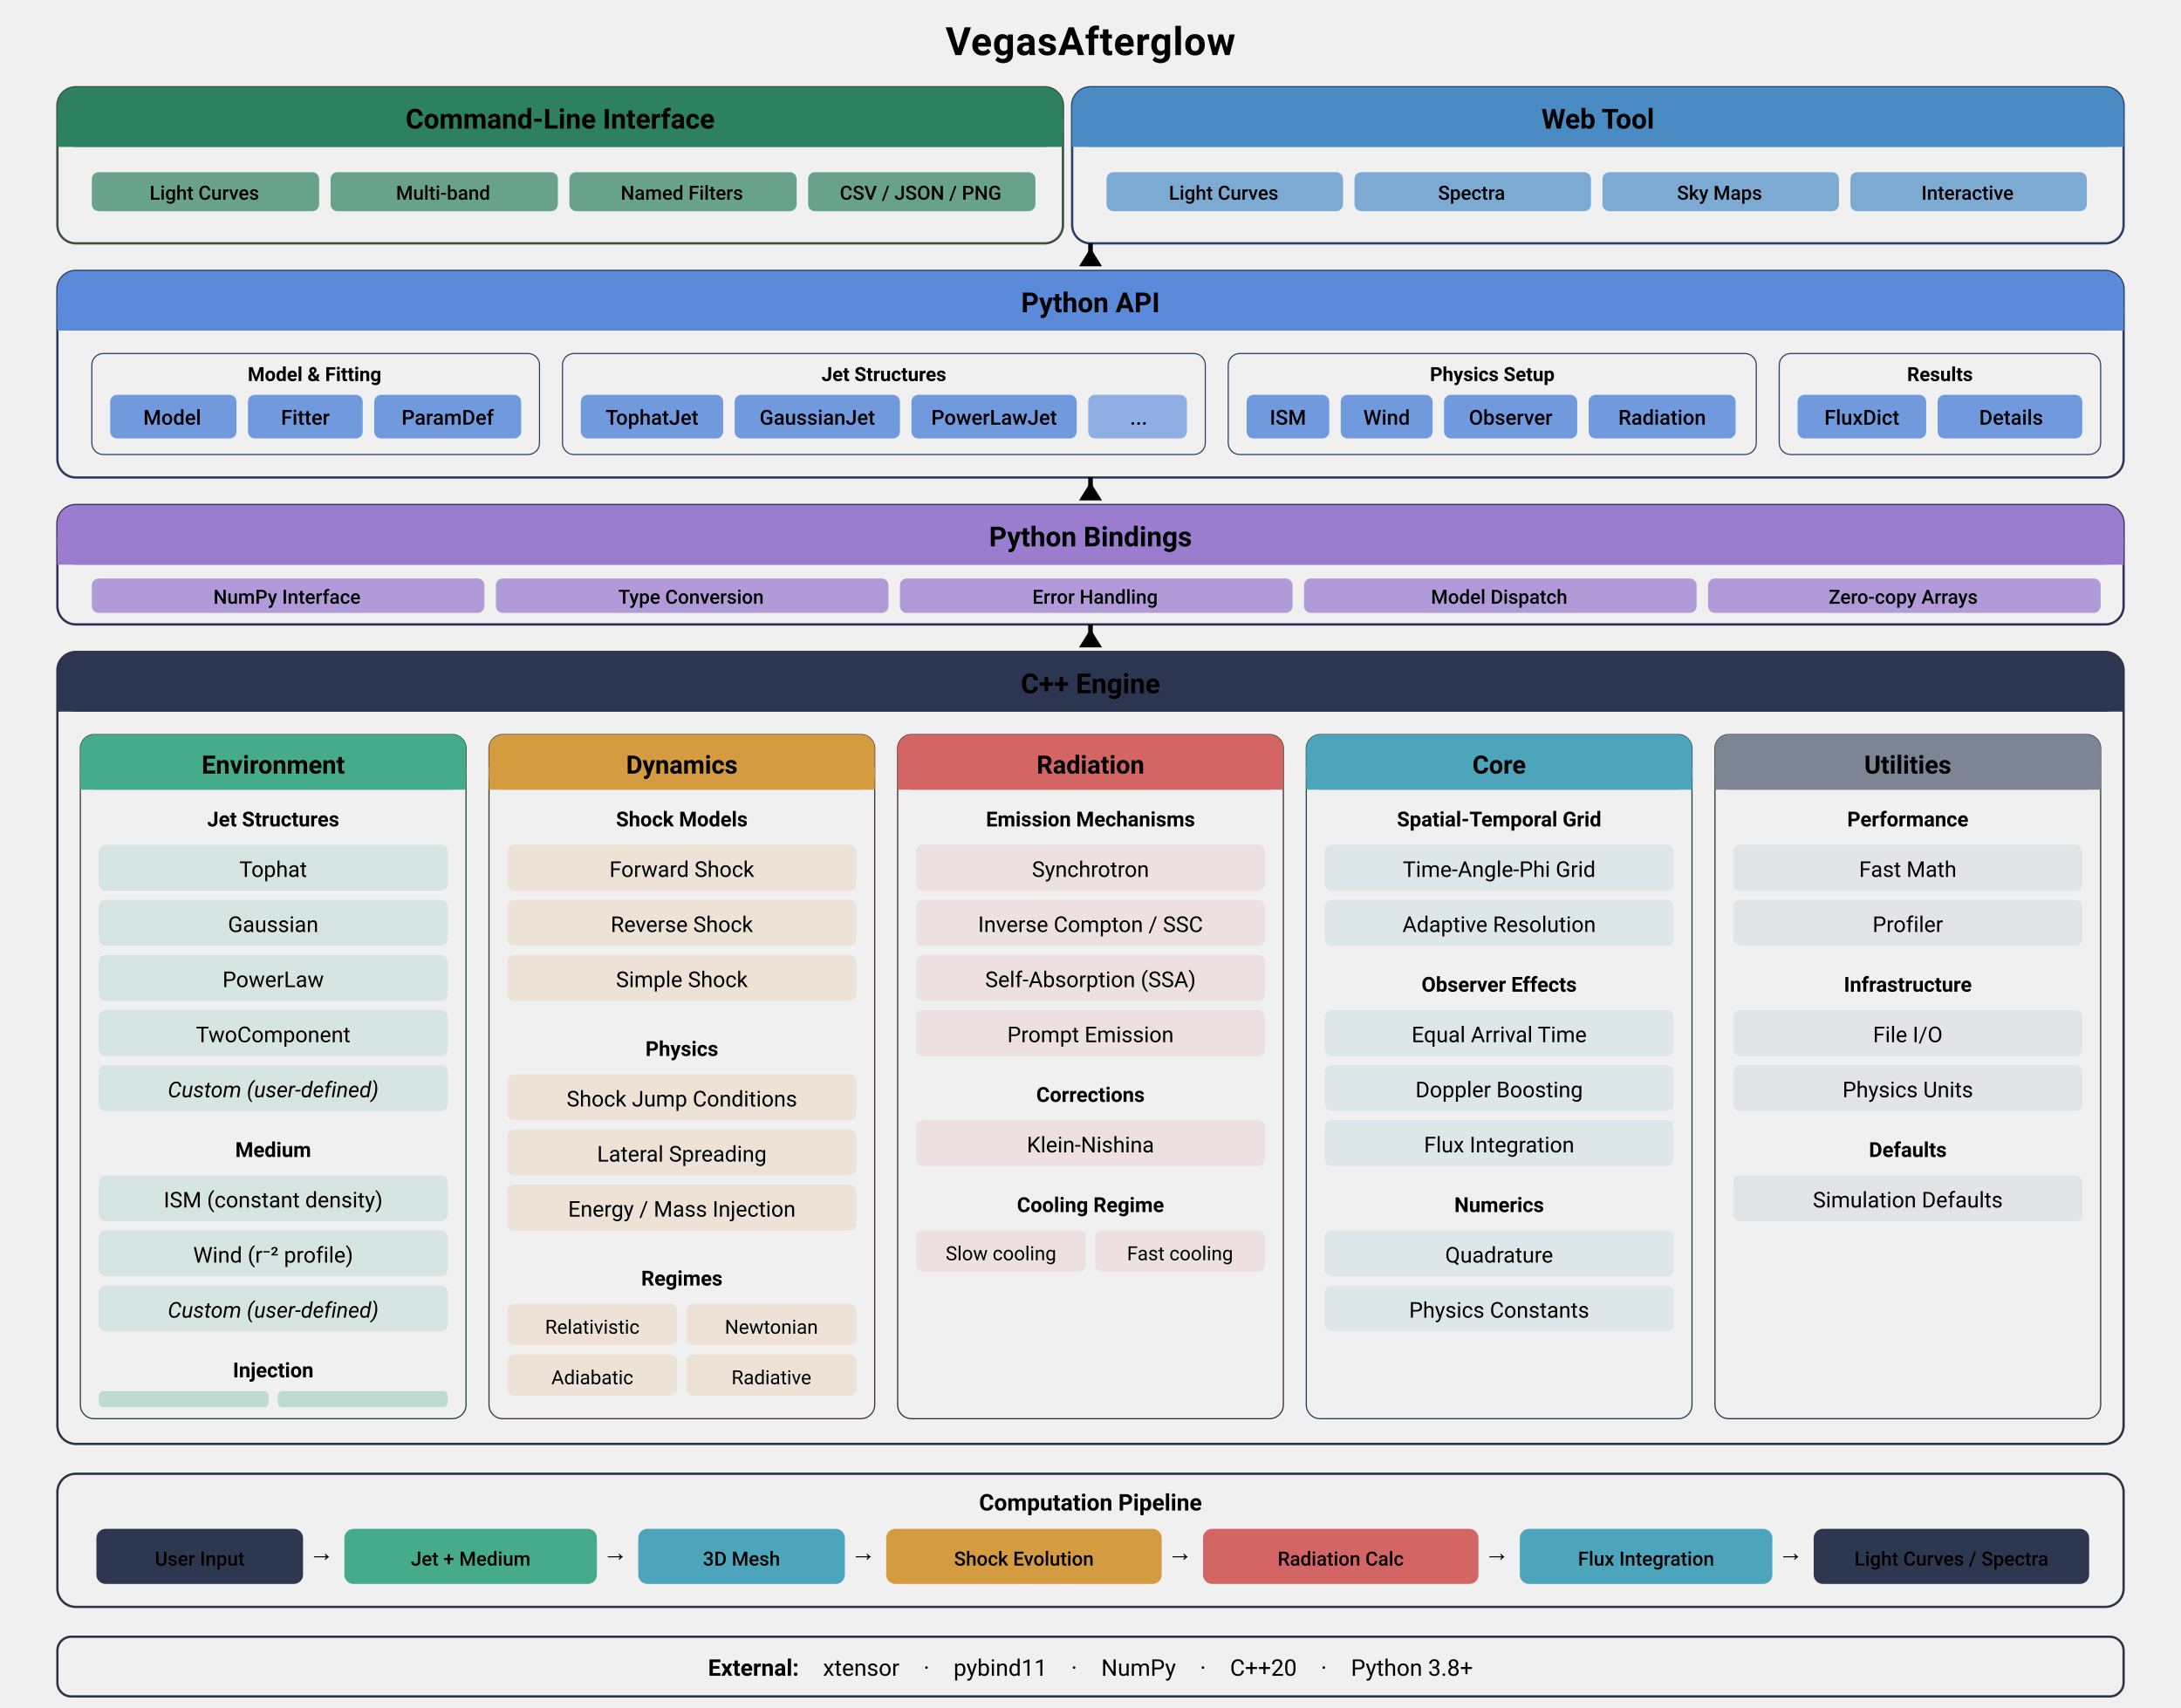
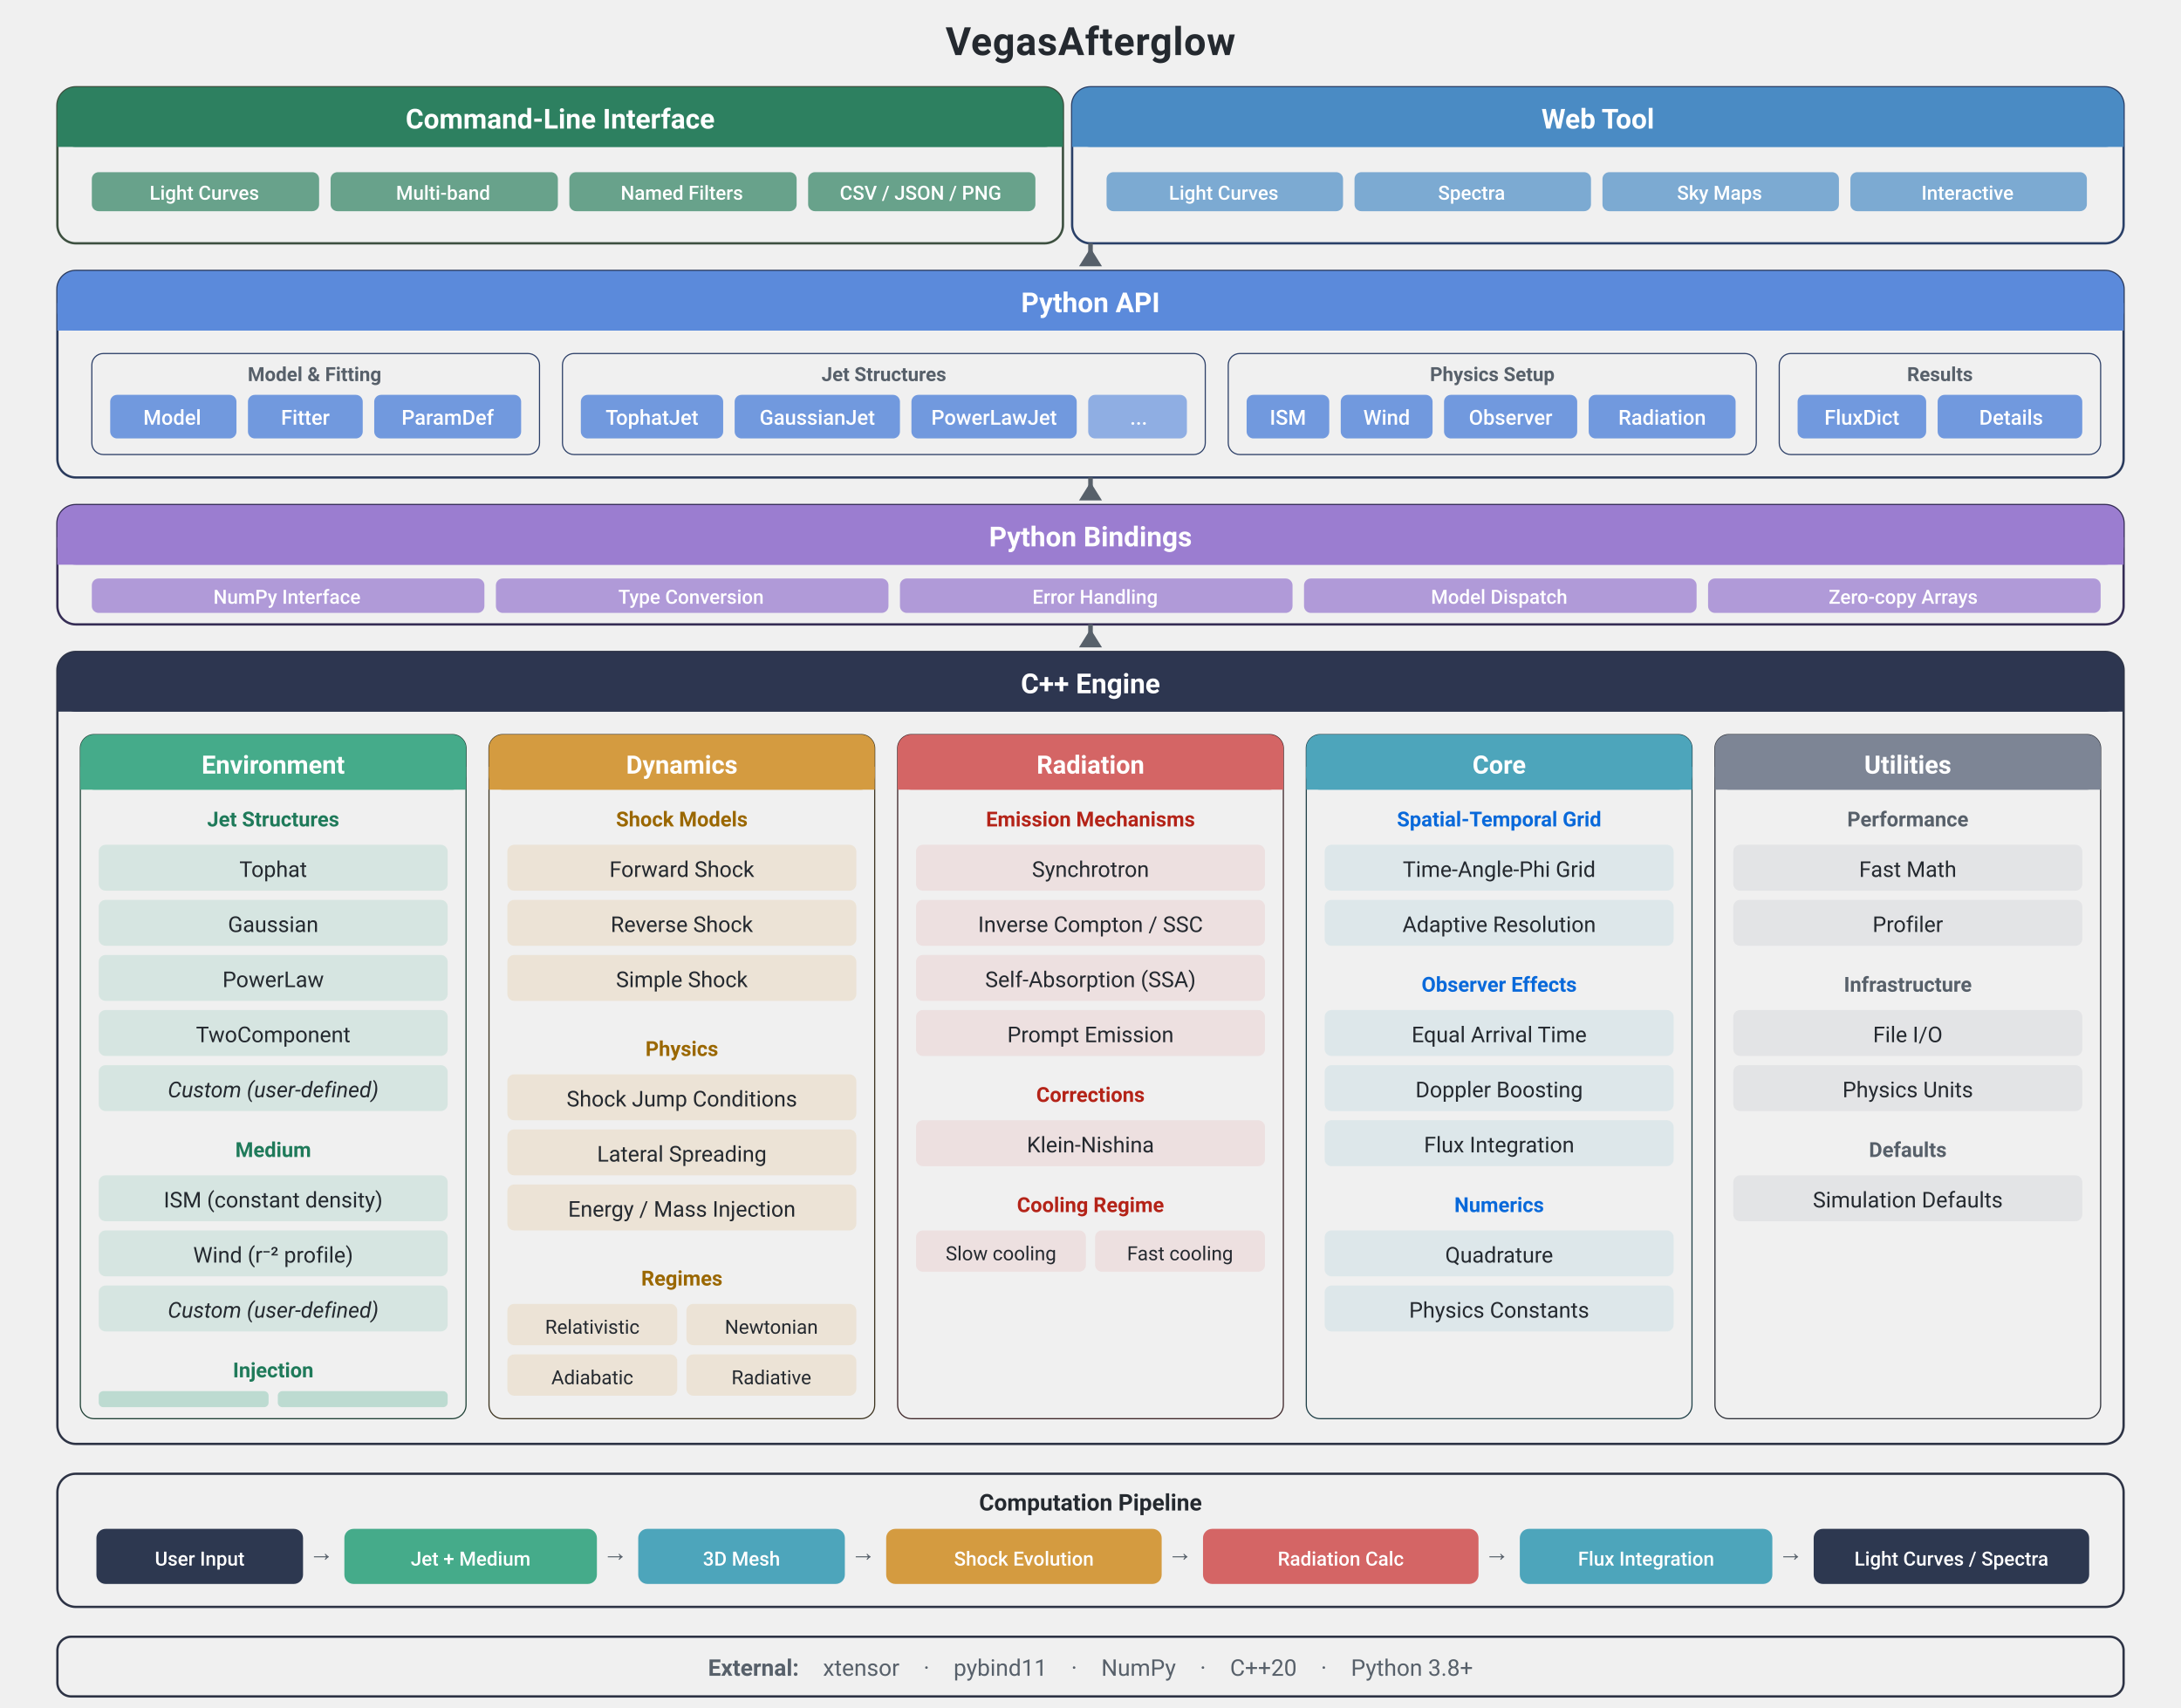
<svg xmlns="http://www.w3.org/2000/svg" viewBox="0 0 950 744" font-family="-apple-system, 'Segoe UI', Roboto, 'Helvetica Neue', Arial, sans-serif">
  <style>
-     text[fill="white"] { fill: #000000; }
-     .cp, .cs, .ca, .env, .dyn, .rad, .core { fill: #000000; }
+     text[fill="white"] { fill: #ffffff; }
+     .cp { fill: #24292F; }
+     .cs, .ca { fill: #57606A; }
+     .env { fill: #1F7A5A; }
+     .dyn { fill: #9A6700; }
+     .rad { fill: #B42318; }
+     .core { fill: #0969DA; }
  </style>
  <rect width="950" height="744" fill="transparent" rx="12" />
  <text x="475" y="24" text-anchor="middle" font-size="17" font-weight="700" class="cp" letter-spacing="0.3">VegasAfterglow</text>
  <g id="cli-layer">
    <rect x="25" y="38" width="438" height="68" rx="8" fill="transparent" stroke="#3D5040" stroke-width="1" />
    <rect x="25" y="38" width="438" height="26" rx="8" fill="#2D8060" />
    <rect x="25" y="52" width="438" height="12" fill="#2D8060" />
    <text x="244" y="56" text-anchor="middle" font-size="12" font-weight="700" fill="white">Command-Line Interface</text>
    <rect x="40" y="75" width="99" height="17" rx="3" fill="#2D8060" opacity="0.7" />
    <text x="89" y="87" text-anchor="middle" font-size="8.5" fill="white" font-weight="500">Light Curves</text>
    <rect x="144" y="75" width="99" height="17" rx="3" fill="#2D8060" opacity="0.7" />
    <text x="193" y="87" text-anchor="middle" font-size="8.5" fill="white" font-weight="500">Multi-band</text>
    <rect x="248" y="75" width="99" height="17" rx="3" fill="#2D8060" opacity="0.7" />
    <text x="297" y="87" text-anchor="middle" font-size="8.5" fill="white" font-weight="500">Named Filters</text>
    <rect x="352" y="75" width="99" height="17" rx="3" fill="#2D8060" opacity="0.7" />
    <text x="401" y="87" text-anchor="middle" font-size="8.5" fill="white" font-weight="500">CSV / JSON / PNG</text>
  </g>
  <g id="webtool-layer">
    <rect x="467" y="38" width="458" height="68" rx="8" fill="transparent" stroke="#2A4068" stroke-width="1" />
    <rect x="467" y="38" width="458" height="26" rx="8" fill="#4A8BC4" />
    <rect x="467" y="52" width="458" height="12" fill="#4A8BC4" />
    <text x="696" y="56" text-anchor="middle" font-size="12" font-weight="700" fill="white">Web Tool</text>
    <rect x="482" y="75" width="103" height="17" rx="3" fill="#4A8BC4" opacity="0.7" />
    <text x="533" y="87" text-anchor="middle" font-size="8.5" fill="white" font-weight="500">Light Curves</text>
    <rect x="590" y="75" width="103" height="17" rx="3" fill="#4A8BC4" opacity="0.7" />
    <text x="641" y="87" text-anchor="middle" font-size="8.5" fill="white" font-weight="500">Spectra</text>
    <rect x="698" y="75" width="103" height="17" rx="3" fill="#4A8BC4" opacity="0.7" />
    <text x="749" y="87" text-anchor="middle" font-size="8.5" fill="white" font-weight="500">Sky Maps</text>
    <rect x="806" y="75" width="103" height="17" rx="3" fill="#4A8BC4" opacity="0.7" />
    <text x="857" y="87" text-anchor="middle" font-size="8.5" fill="white" font-weight="500">Interactive</text>
  </g>
  <g class="ca">
    <polygon points="475,108 470,116 480,116" />
    <rect x="474" y="106" width="2" height="4" />
  </g>
  <g id="python-api">
    <rect x="25" y="118" width="900" height="90" rx="8" fill="transparent" stroke="#2A3A5C" stroke-width="1" />
    <rect x="25" y="118" width="900" height="26" rx="8" fill="#5B8ADB" />
    <rect x="25" y="132" width="900" height="12" fill="#5B8ADB" />
    <text x="475" y="136" text-anchor="middle" font-size="12" font-weight="700" fill="white">Python API</text>
    <rect x="40" y="154" width="195" height="44" rx="5" fill="transparent" stroke="#2D4068" stroke-width="0.5" />
    <text x="137" y="166" text-anchor="middle" font-size="8.5" font-weight="600" class="cs">Model &amp; Fitting</text>
    <rect x="48" y="172" width="55" height="19" rx="3" fill="#5B8ADB" opacity="0.85" />
    <text x="75" y="185" text-anchor="middle" font-size="9" fill="white" font-weight="500">Model</text>
    <rect x="108" y="172" width="50" height="19" rx="3" fill="#5B8ADB" opacity="0.85" />
    <text x="133" y="185" text-anchor="middle" font-size="9" fill="white" font-weight="500">Fitter</text>
    <rect x="163" y="172" width="64" height="19" rx="3" fill="#5B8ADB" opacity="0.85" />
    <text x="195" y="185" text-anchor="middle" font-size="9" fill="white" font-weight="500">ParamDef</text>
    <rect x="245" y="154" width="280" height="44" rx="5" fill="transparent" stroke="#2D4068" stroke-width="0.5" />
    <text x="385" y="166" text-anchor="middle" font-size="8.5" font-weight="600" class="cs">Jet Structures</text>
    <rect x="253" y="172" width="62" height="19" rx="3" fill="#5B8ADB" opacity="0.85" />
    <text x="284" y="185" text-anchor="middle" font-size="9" fill="white" font-weight="500">TophatJet</text>
    <rect x="320" y="172" width="72" height="19" rx="3" fill="#5B8ADB" opacity="0.85" />
    <text x="356" y="185" text-anchor="middle" font-size="9" fill="white" font-weight="500">GaussianJet</text>
    <rect x="397" y="172" width="72" height="19" rx="3" fill="#5B8ADB" opacity="0.85" />
    <text x="433" y="185" text-anchor="middle" font-size="9" fill="white" font-weight="500">PowerLawJet</text>
    <rect x="474" y="172" width="43" height="19" rx="3" fill="#5B8ADB" opacity="0.65" />
    <text x="496" y="185" text-anchor="middle" font-size="9" fill="white" font-weight="500">...</text>
    <rect x="535" y="154" width="230" height="44" rx="5" fill="transparent" stroke="#2D4068" stroke-width="0.5" />
    <text x="650" y="166" text-anchor="middle" font-size="8.5" font-weight="600" class="cs">Physics Setup</text>
    <rect x="543" y="172" width="36" height="19" rx="3" fill="#5B8ADB" opacity="0.85" />
    <text x="561" y="185" text-anchor="middle" font-size="9" fill="white" font-weight="500">ISM</text>
    <rect x="584" y="172" width="40" height="19" rx="3" fill="#5B8ADB" opacity="0.85" />
    <text x="604" y="185" text-anchor="middle" font-size="9" fill="white" font-weight="500">Wind</text>
    <rect x="629" y="172" width="58" height="19" rx="3" fill="#5B8ADB" opacity="0.85" />
    <text x="658" y="185" text-anchor="middle" font-size="9" fill="white" font-weight="500">Observer</text>
    <rect x="692" y="172" width="64" height="19" rx="3" fill="#5B8ADB" opacity="0.85" />
    <text x="724" y="185" text-anchor="middle" font-size="9" fill="white" font-weight="500">Radiation</text>
    <rect x="775" y="154" width="140" height="44" rx="5" fill="transparent" stroke="#2D4068" stroke-width="0.5" />
    <text x="845" y="166" text-anchor="middle" font-size="8.5" font-weight="600" class="cs">Results</text>
    <rect x="783" y="172" width="56" height="19" rx="3" fill="#5B8ADB" opacity="0.85" />
    <text x="811" y="185" text-anchor="middle" font-size="9" fill="white" font-weight="500">FluxDict</text>
    <rect x="844" y="172" width="63" height="19" rx="3" fill="#5B8ADB" opacity="0.85" />
    <text x="876" y="185" text-anchor="middle" font-size="9" fill="white" font-weight="500">Details</text>
  </g>
  <g class="ca">
    <polygon points="475,210 470,218 480,218" />
    <rect x="474" y="208" width="2" height="4" />
  </g>
  <g id="pybind-bridge">
    <rect x="25" y="220" width="900" height="52" rx="8" fill="transparent" stroke="#352D55" stroke-width="1" />
    <rect x="25" y="220" width="900" height="26" rx="8" fill="#9B7DD0" />
    <rect x="25" y="234" width="900" height="12" fill="#9B7DD0" />
    <text x="475" y="238" text-anchor="middle" font-size="12" font-weight="700" fill="white">Python Bindings</text>
    <rect x="40" y="252" width="171" height="15" rx="3" fill="#9B7DD0" opacity="0.75" />
    <text x="125" y="263" text-anchor="middle" font-size="8.5" fill="white" font-weight="500">NumPy Interface</text>
    <rect x="216" y="252" width="171" height="15" rx="3" fill="#9B7DD0" opacity="0.75" />
    <text x="301" y="263" text-anchor="middle" font-size="8.5" fill="white" font-weight="500">Type Conversion</text>
    <rect x="392" y="252" width="171" height="15" rx="3" fill="#9B7DD0" opacity="0.75" />
    <text x="477" y="263" text-anchor="middle" font-size="8.5" fill="white" font-weight="500">Error Handling</text>
    <rect x="568" y="252" width="171" height="15" rx="3" fill="#9B7DD0" opacity="0.75" />
    <text x="653" y="263" text-anchor="middle" font-size="8.5" fill="white" font-weight="500">Model Dispatch</text>
    <rect x="744" y="252" width="171" height="15" rx="3" fill="#9B7DD0" opacity="0.75" />
    <text x="829" y="263" text-anchor="middle" font-size="8.5" fill="white" font-weight="500">Zero-copy Arrays</text>
  </g>
  <g class="ca">
    <polygon points="475,274 470,282 480,282" />
    <rect x="474" y="272" width="2" height="4" />
  </g>
  <g id="cpp-engine">
    <rect x="25" y="284" width="900" height="345" rx="8" fill="transparent" stroke="#2D3345" stroke-width="1" />
    <rect x="25" y="284" width="900" height="26" rx="8" fill="#2D3650" />
    <rect x="25" y="298" width="900" height="12" fill="#2D3650" />
    <text x="475" y="302" text-anchor="middle" font-size="12" font-weight="700" fill="white">C++ Engine</text>
    <g id="col-environment">
      <rect x="35" y="320" width="168" height="298" rx="6" fill="transparent" stroke="#1E4035" stroke-width="0.5" />
      <rect x="35" y="320" width="168" height="24" rx="6" fill="#45AB8A" />
      <rect x="35" y="334" width="168" height="10" fill="#45AB8A" />
      <text x="119" y="337" text-anchor="middle" font-size="11" font-weight="700" fill="white">Environment</text>
      <text x="119" y="360" text-anchor="middle" font-size="9" font-weight="600" class="env">Jet Structures</text>
      <rect x="43" y="368" width="152" height="20" rx="3" fill="#45AB8A" opacity="0.15" />
      <text x="119" y="382" text-anchor="middle" font-size="9.5" class="cp">Tophat</text>
      <rect x="43" y="392" width="152" height="20" rx="3" fill="#45AB8A" opacity="0.15" />
      <text x="119" y="406" text-anchor="middle" font-size="9.5" class="cp">Gaussian</text>
      <rect x="43" y="416" width="152" height="20" rx="3" fill="#45AB8A" opacity="0.15" />
      <text x="119" y="430" text-anchor="middle" font-size="9.5" class="cp">PowerLaw</text>
      <rect x="43" y="440" width="152" height="20" rx="3" fill="#45AB8A" opacity="0.15" />
      <text x="119" y="454" text-anchor="middle" font-size="9.5" class="cp">TwoComponent</text>
      <rect x="43" y="464" width="152" height="20" rx="3" fill="#45AB8A" opacity="0.15" />
      <text x="119" y="478" text-anchor="middle" font-size="9.5" class="cp" font-style="italic">Custom (user-defined)</text>
      <text x="119" y="504" text-anchor="middle" font-size="9" font-weight="600" class="env">Medium</text>
      <rect x="43" y="512" width="152" height="20" rx="3" fill="#45AB8A" opacity="0.15" />
      <text x="119" y="526" text-anchor="middle" font-size="9.5" class="cp">ISM (constant density)</text>
      <rect x="43" y="536" width="152" height="20" rx="3" fill="#45AB8A" opacity="0.15" />
      <text x="119" y="550" text-anchor="middle" font-size="9.5" class="cp">Wind (r⁻² profile)</text>
      <rect x="43" y="560" width="152" height="20" rx="3" fill="#45AB8A" opacity="0.15" />
      <text x="119" y="574" text-anchor="middle" font-size="9.5" class="cp" font-style="italic">Custom (user-defined)</text>
      <text x="119" y="600" text-anchor="middle" font-size="9" font-weight="600" class="env">Injection</text>
      <rect x="43" y="606" width="74" height="7" rx="2" fill="#45AB8A" opacity="0.3" />
      <rect x="121" y="606" width="74" height="7" rx="2" fill="#45AB8A" opacity="0.3" />
    </g>
    <g id="col-dynamics">
      <rect x="213" y="320" width="168" height="298" rx="6" fill="transparent" stroke="#3D3420" stroke-width="0.5" />
      <rect x="213" y="320" width="168" height="24" rx="6" fill="#D49B40" />
      <rect x="213" y="334" width="168" height="10" fill="#D49B40" />
      <text x="297" y="337" text-anchor="middle" font-size="11" font-weight="700" fill="white">Dynamics</text>
      <text x="297" y="360" text-anchor="middle" font-size="9" font-weight="600" class="dyn">Shock Models</text>
      <rect x="221" y="368" width="152" height="20" rx="3" fill="#D49B40" opacity="0.15" />
      <text x="297" y="382" text-anchor="middle" font-size="9.5" class="cp">Forward Shock</text>
      <rect x="221" y="392" width="152" height="20" rx="3" fill="#D49B40" opacity="0.15" />
      <text x="297" y="406" text-anchor="middle" font-size="9.5" class="cp">Reverse Shock</text>
      <rect x="221" y="416" width="152" height="20" rx="3" fill="#D49B40" opacity="0.15" />
      <text x="297" y="430" text-anchor="middle" font-size="9.5" class="cp">Simple Shock</text>
      <text x="297" y="460" text-anchor="middle" font-size="9" font-weight="600" class="dyn">Physics</text>
      <rect x="221" y="468" width="152" height="20" rx="3" fill="#D49B40" opacity="0.15" />
      <text x="297" y="482" text-anchor="middle" font-size="9.5" class="cp">Shock Jump Conditions</text>
      <rect x="221" y="492" width="152" height="20" rx="3" fill="#D49B40" opacity="0.15" />
      <text x="297" y="506" text-anchor="middle" font-size="9.5" class="cp">Lateral Spreading</text>
      <rect x="221" y="516" width="152" height="20" rx="3" fill="#D49B40" opacity="0.15" />
      <text x="297" y="530" text-anchor="middle" font-size="9.5" class="cp">Energy / Mass Injection</text>
      <text x="297" y="560" text-anchor="middle" font-size="9" font-weight="600" class="dyn">Regimes</text>
      <rect x="221" y="568" width="74" height="18" rx="3" fill="#D49B40" opacity="0.15" />
      <text x="258" y="581" text-anchor="middle" font-size="8.5" class="cp">Relativistic</text>
      <rect x="299" y="568" width="74" height="18" rx="3" fill="#D49B40" opacity="0.15" />
      <text x="336" y="581" text-anchor="middle" font-size="8.5" class="cp">Newtonian</text>
      <rect x="221" y="590" width="74" height="18" rx="3" fill="#D49B40" opacity="0.15" />
      <text x="258" y="603" text-anchor="middle" font-size="8.5" class="cp">Adiabatic</text>
      <rect x="299" y="590" width="74" height="18" rx="3" fill="#D49B40" opacity="0.15" />
      <text x="336" y="603" text-anchor="middle" font-size="8.5" class="cp">Radiative</text>
    </g>
    <g id="col-radiation">
      <rect x="391" y="320" width="168" height="298" rx="6" fill="transparent" stroke="#3D2528" stroke-width="0.5" />
      <rect x="391" y="320" width="168" height="24" rx="6" fill="#D46565" />
      <rect x="391" y="334" width="168" height="10" fill="#D46565" />
      <text x="475" y="337" text-anchor="middle" font-size="11" font-weight="700" fill="white">Radiation</text>
      <text x="475" y="360" text-anchor="middle" font-size="9" font-weight="600" class="rad">Emission Mechanisms</text>
      <rect x="399" y="368" width="152" height="20" rx="3" fill="#D46565" opacity="0.12" />
      <text x="475" y="382" text-anchor="middle" font-size="9.5" class="cp">Synchrotron</text>
      <rect x="399" y="392" width="152" height="20" rx="3" fill="#D46565" opacity="0.12" />
      <text x="475" y="406" text-anchor="middle" font-size="9.5" class="cp">Inverse Compton / SSC</text>
      <rect x="399" y="416" width="152" height="20" rx="3" fill="#D46565" opacity="0.12" />
      <text x="475" y="430" text-anchor="middle" font-size="9.5" class="cp">Self-Absorption (SSA)</text>
      <rect x="399" y="440" width="152" height="20" rx="3" fill="#D46565" opacity="0.12" />
      <text x="475" y="454" text-anchor="middle" font-size="9.5" class="cp">Prompt Emission</text>
      <text x="475" y="480" text-anchor="middle" font-size="9" font-weight="600" class="rad">Corrections</text>
      <rect x="399" y="488" width="152" height="20" rx="3" fill="#D46565" opacity="0.12" />
      <text x="475" y="502" text-anchor="middle" font-size="9.5" class="cp">Klein-Nishina</text>
      <text x="475" y="528" text-anchor="middle" font-size="9" font-weight="600" class="rad">Cooling Regime</text>
      <rect x="399" y="536" width="74" height="18" rx="3" fill="#D46565" opacity="0.12" />
      <text x="436" y="549" text-anchor="middle" font-size="8.5" class="cp">Slow cooling</text>
      <rect x="477" y="536" width="74" height="18" rx="3" fill="#D46565" opacity="0.12" />
      <text x="514" y="549" text-anchor="middle" font-size="8.5" class="cp">Fast cooling</text>
    </g>
    <g id="col-core">
      <rect x="569" y="320" width="168" height="298" rx="6" fill="transparent" stroke="#204048" stroke-width="0.5" />
      <rect x="569" y="320" width="168" height="24" rx="6" fill="#4DA5BB" />
      <rect x="569" y="334" width="168" height="10" fill="#4DA5BB" />
      <text x="653" y="337" text-anchor="middle" font-size="11" font-weight="700" fill="white">Core</text>
      <text x="653" y="360" text-anchor="middle" font-size="9" font-weight="600" class="core">Spatial-Temporal Grid</text>
      <rect x="577" y="368" width="152" height="20" rx="3" fill="#4DA5BB" opacity="0.12" />
      <text x="653" y="382" text-anchor="middle" font-size="9.5" class="cp">Time-Angle-Phi Grid</text>
      <rect x="577" y="392" width="152" height="20" rx="3" fill="#4DA5BB" opacity="0.12" />
      <text x="653" y="406" text-anchor="middle" font-size="9.5" class="cp">Adaptive Resolution</text>
      <text x="653" y="432" text-anchor="middle" font-size="9" font-weight="600" class="core">Observer Effects</text>
      <rect x="577" y="440" width="152" height="20" rx="3" fill="#4DA5BB" opacity="0.12" />
      <text x="653" y="454" text-anchor="middle" font-size="9.5" class="cp">Equal Arrival Time</text>
      <rect x="577" y="464" width="152" height="20" rx="3" fill="#4DA5BB" opacity="0.12" />
      <text x="653" y="478" text-anchor="middle" font-size="9.5" class="cp">Doppler Boosting</text>
      <rect x="577" y="488" width="152" height="20" rx="3" fill="#4DA5BB" opacity="0.12" />
      <text x="653" y="502" text-anchor="middle" font-size="9.5" class="cp">Flux Integration</text>
      <text x="653" y="528" text-anchor="middle" font-size="9" font-weight="600" class="core">Numerics</text>
      <rect x="577" y="536" width="152" height="20" rx="3" fill="#4DA5BB" opacity="0.12" />
      <text x="653" y="550" text-anchor="middle" font-size="9.5" class="cp">Quadrature</text>
      <rect x="577" y="560" width="152" height="20" rx="3" fill="#4DA5BB" opacity="0.12" />
      <text x="653" y="574" text-anchor="middle" font-size="9.5" class="cp">Physics Constants</text>
    </g>
    <g id="col-utilities">
      <rect x="747" y="320" width="168" height="298" rx="6" fill="transparent" stroke="#2D3038" stroke-width="0.5" />
      <rect x="747" y="320" width="168" height="24" rx="6" fill="#7D8595" />
      <rect x="747" y="334" width="168" height="10" fill="#7D8595" />
      <text x="831" y="337" text-anchor="middle" font-size="11" font-weight="700" fill="white">Utilities</text>
      <text x="831" y="360" text-anchor="middle" font-size="9" font-weight="600" class="cs">Performance</text>
      <rect x="755" y="368" width="152" height="20" rx="3" fill="#7D8595" opacity="0.12" />
      <text x="831" y="382" text-anchor="middle" font-size="9.5" class="cp">Fast Math</text>
      <rect x="755" y="392" width="152" height="20" rx="3" fill="#7D8595" opacity="0.12" />
      <text x="831" y="406" text-anchor="middle" font-size="9.5" class="cp">Profiler</text>
      <text x="831" y="432" text-anchor="middle" font-size="9" font-weight="600" class="cs">Infrastructure</text>
      <rect x="755" y="440" width="152" height="20" rx="3" fill="#7D8595" opacity="0.12" />
      <text x="831" y="454" text-anchor="middle" font-size="9.5" class="cp">File I/O</text>
      <rect x="755" y="464" width="152" height="20" rx="3" fill="#7D8595" opacity="0.12" />
      <text x="831" y="478" text-anchor="middle" font-size="9.5" class="cp">Physics Units</text>
      <text x="831" y="504" text-anchor="middle" font-size="9" font-weight="600" class="cs">Defaults</text>
      <rect x="755" y="512" width="152" height="20" rx="3" fill="#7D8595" opacity="0.12" />
      <text x="831" y="526" text-anchor="middle" font-size="9.5" class="cp">Simulation Defaults</text>
    </g>
  </g>
  <g id="pipeline">
    <rect x="25" y="642" width="900" height="58" rx="8" fill="transparent" stroke="#2D3345" stroke-width="1" />
    <text x="475" y="658" text-anchor="middle" font-size="10" font-weight="600" class="cp">Computation Pipeline</text>
    <rect x="42" y="666" width="90" height="24" rx="4" fill="#2D3850" />
    <text x="87" y="682" text-anchor="middle" font-size="8.5" fill="white" font-weight="500">User Input</text>
    <text x="140" y="680" text-anchor="middle" font-size="11" class="ca">→</text>
    <rect x="150" y="666" width="110" height="24" rx="4" fill="#45AB8A" />
    <text x="205" y="682" text-anchor="middle" font-size="8.5" fill="white" font-weight="500">Jet + Medium</text>
    <text x="268" y="680" text-anchor="middle" font-size="11" class="ca">→</text>
    <rect x="278" y="666" width="90" height="24" rx="4" fill="#4DA5BB" />
    <text x="323" y="682" text-anchor="middle" font-size="8.5" fill="white" font-weight="500">3D Mesh</text>
    <text x="376" y="680" text-anchor="middle" font-size="11" class="ca">→</text>
    <rect x="386" y="666" width="120" height="24" rx="4" fill="#D49B40" />
    <text x="446" y="682" text-anchor="middle" font-size="8.5" fill="white" font-weight="500">Shock Evolution</text>
    <text x="514" y="680" text-anchor="middle" font-size="11" class="ca">→</text>
    <rect x="524" y="666" width="120" height="24" rx="4" fill="#D46565" />
    <text x="584" y="682" text-anchor="middle" font-size="8.5" fill="white" font-weight="500">Radiation Calc</text>
    <text x="652" y="680" text-anchor="middle" font-size="11" class="ca">→</text>
    <rect x="662" y="666" width="110" height="24" rx="4" fill="#4DA5BB" />
    <text x="717" y="682" text-anchor="middle" font-size="8.5" fill="white" font-weight="500">Flux Integration</text>
    <text x="780" y="680" text-anchor="middle" font-size="11" class="ca">→</text>
    <rect x="790" y="666" width="120" height="24" rx="4" fill="#2D3850" />
    <text x="850" y="682" text-anchor="middle" font-size="8.5" fill="white" font-weight="500">Light Curves / Spectra</text>
  </g>
  <g id="external">
    <rect x="25" y="713" width="900" height="26" rx="6" fill="transparent" stroke="#2D3345" stroke-width="1" />
    <text x="475" y="730" text-anchor="middle" font-size="10" class="cs">
      <tspan font-weight="600">External:</tspan>
      <tspan dx="8">xtensor</tspan>
      <tspan dx="8">·</tspan>
      <tspan dx="8">pybind11</tspan>
      <tspan dx="8">·</tspan>
      <tspan dx="8">NumPy</tspan>
      <tspan dx="8">·</tspan>
      <tspan dx="8">C++20</tspan>
      <tspan dx="8">·</tspan>
      <tspan dx="8">Python 3.8+</tspan>
    </text>
  </g>
</svg>
